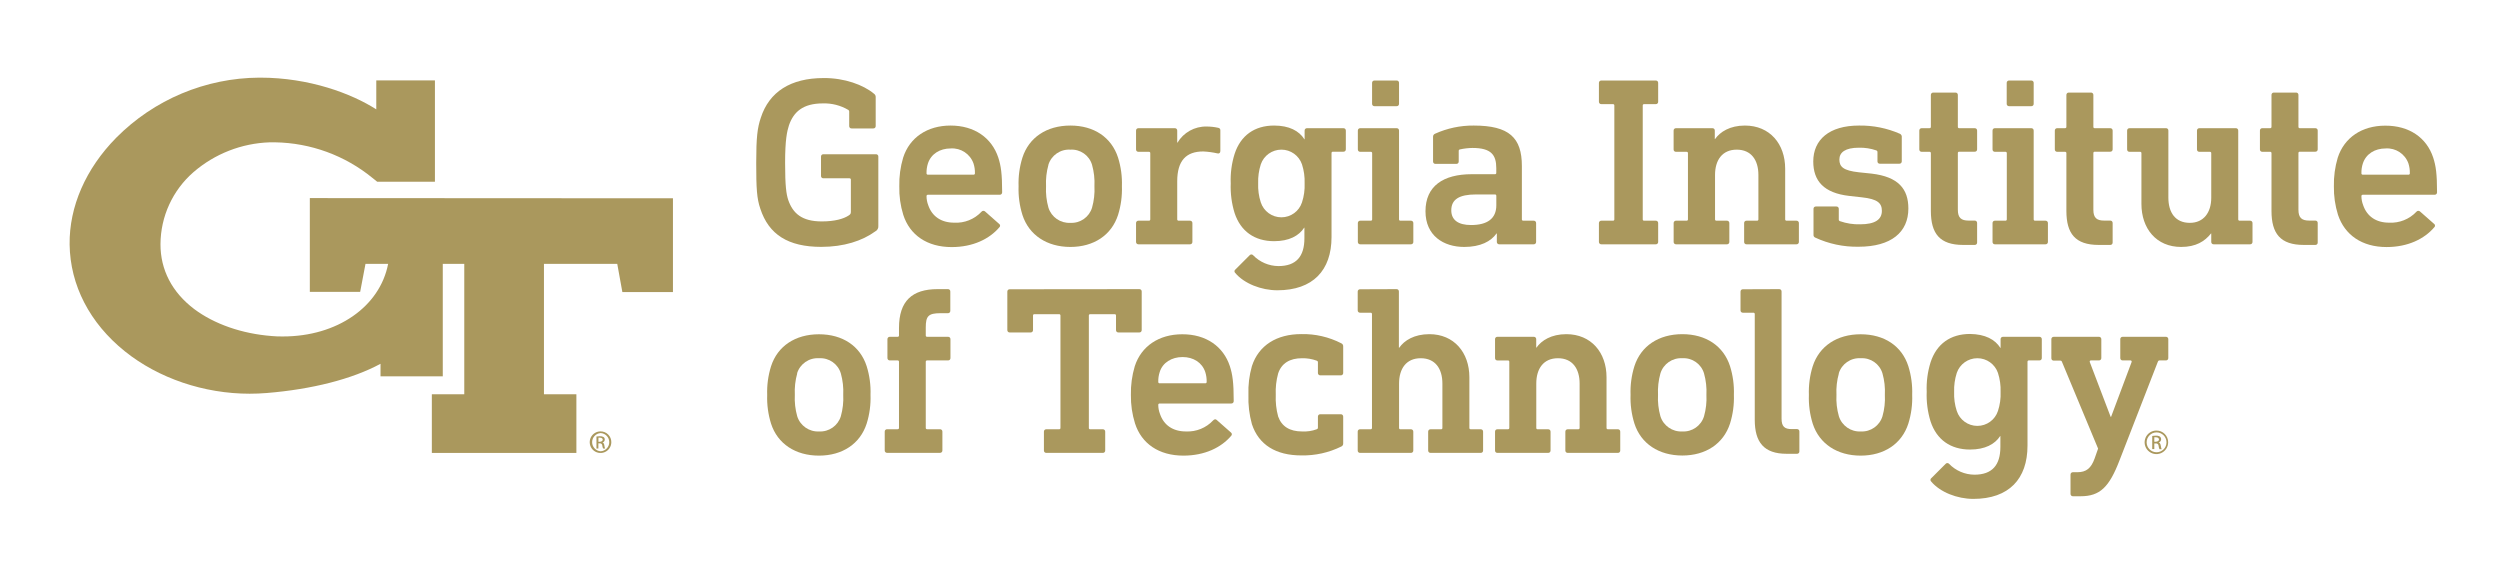
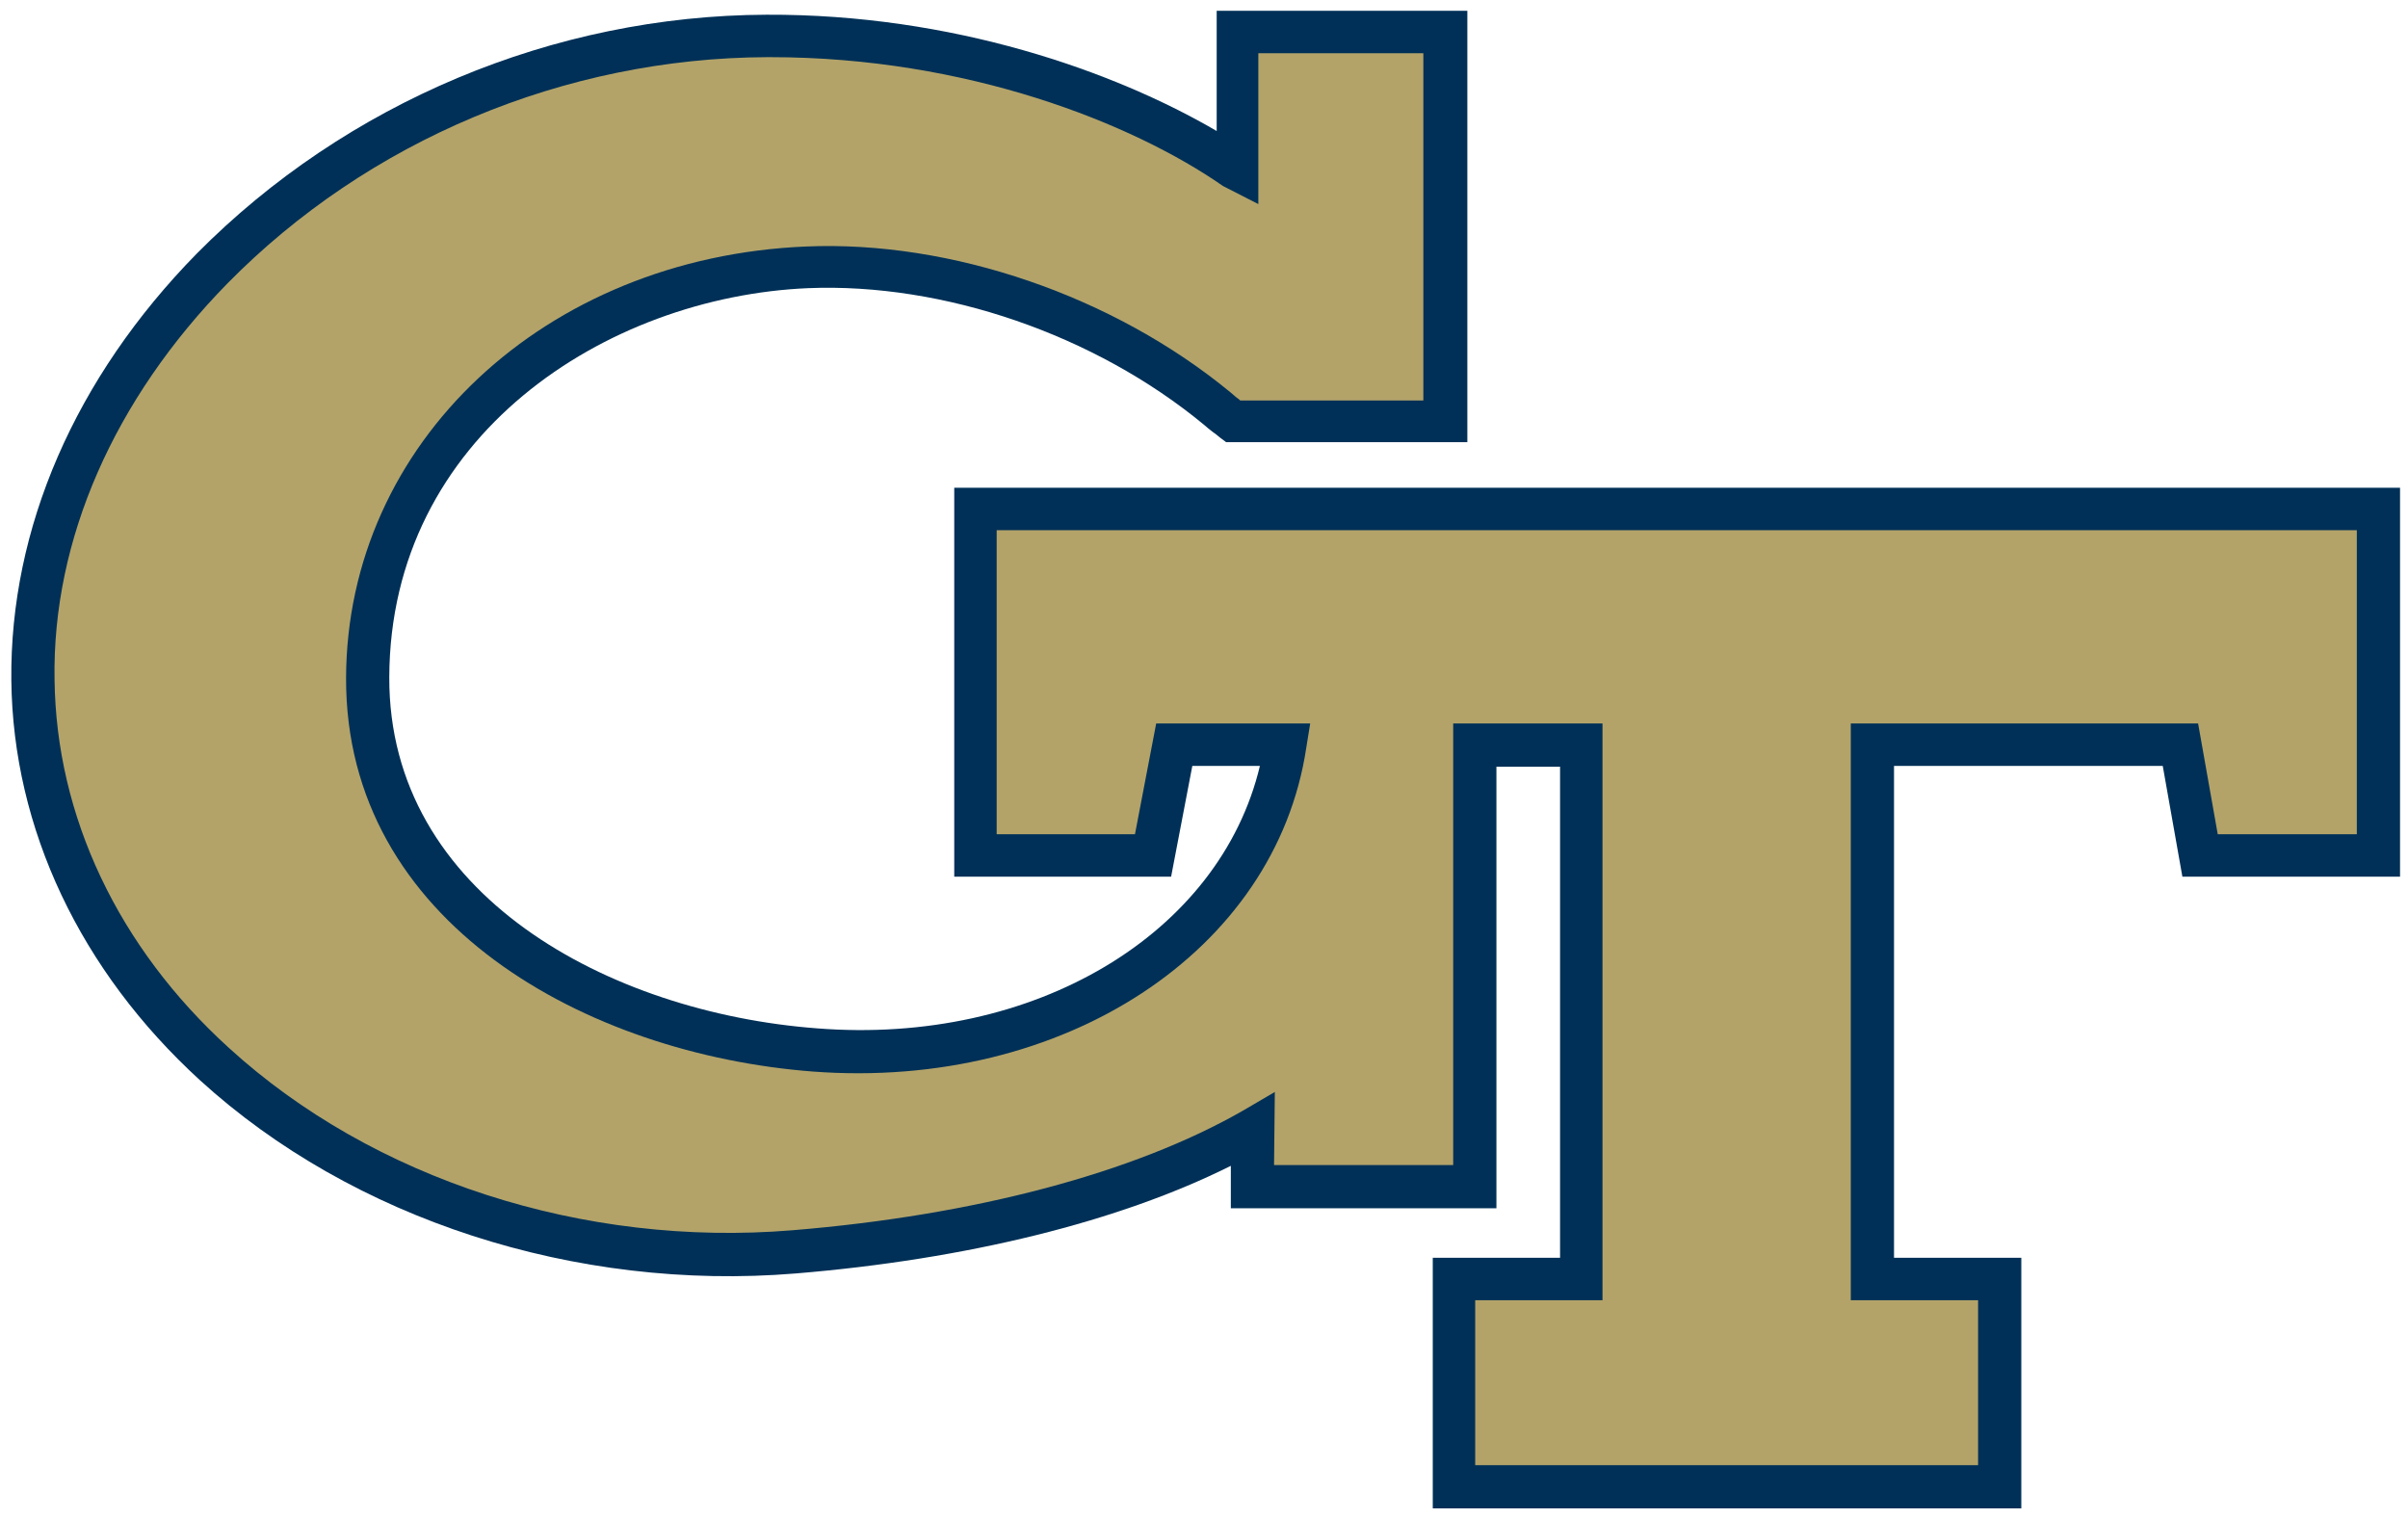
- <svg xmlns="http://www.w3.org/2000/svg" width="720" height="162" id="Layer_1" data-name="Layer 1" viewBox="0 0 720 162">
-   <defs>
-     <style>.cls-1{fill:#aa985d;}</style>
-   </defs>
-   <path class="cls-1" d="M251.72,27a1.12,1.12,0,0,1,.48,1V36.3a.65.65,0,0,1-.69.69h-6.24a.65.65,0,0,1-.7-.69V32.21a.58.58,0,0,0-.27-.56A13.56,13.56,0,0,0,237,29.78c-5.82,0-8.46,2.5-9.78,6.31-.55,1.74-1.11,4.09-1.11,10.82s.35,9,.9,10.68c1.32,3.82,3.89,6.18,9.65,6.18,3.81,0,6.31-.77,7.69-1.67.56-.34.7-.55.7-1.11V51.77a.37.37,0,0,0-.42-.42h-7.49a.65.65,0,0,1-.69-.69V45.11a.65.65,0,0,1,.69-.69h15.12a.65.65,0,0,1,.7.69V65a1.62,1.62,0,0,1-.91,1.66c-3.74,2.71-9,4.44-15.53,4.44-9.51,0-15.12-3.54-17.55-11-1-2.91-1.18-5.76-1.18-13.18s.35-10.12,1.32-13c2.42-7.49,8.6-11.44,18.1-11.44C243.19,22.43,248.67,24.44,251.72,27Z" />
-   <path class="cls-1" d="M287.51,45.39c.76,2.36,1.11,4.64,1.11,10a.68.68,0,0,1-.77.7h-20.6a.37.37,0,0,0-.41.41,7.31,7.31,0,0,0,.48,2.57c1.11,3.26,3.75,5.06,7.49,5.06A10,10,0,0,0,282.65,61a.72.72,0,0,1,1-.14l4.09,3.61a.62.62,0,0,1,.07,1c-2.84,3.33-7.56,5.69-13.73,5.69-7.08,0-12.07-3.47-13.94-9.29A25.76,25.76,0,0,1,259,53.64a26.71,26.71,0,0,1,1.11-8.25c1.87-5.83,7-9.23,13.66-9.23C280.64,36.16,285.63,39.7,287.51,45.39Zm-20.26,1.66a8.72,8.72,0,0,0-.41,2.85.37.37,0,0,0,.41.41h13.11a.37.37,0,0,0,.42-.41,8.44,8.44,0,0,0-.42-2.85,6.5,6.5,0,0,0-6.52-4.3C270.65,42.75,268.15,44.35,267.25,47.05Z" />
-   <path class="cls-1" d="M322,45.39a24.74,24.74,0,0,1,1.11,8.25A24.81,24.81,0,0,1,322,61.9c-1.87,5.82-7,9.22-13.73,9.22s-11.93-3.4-13.81-9.22a24.81,24.81,0,0,1-1.11-8.26,24.74,24.74,0,0,1,1.11-8.25c1.88-5.83,7-9.23,13.81-9.23S320.11,39.56,322,45.39Zm-20.05,2.08a19.26,19.26,0,0,0-.69,6.17,19,19,0,0,0,.69,6.17,6.26,6.26,0,0,0,6.32,4.37,6.17,6.17,0,0,0,6.24-4.37,19,19,0,0,0,.69-6.17,19.26,19.26,0,0,0-.69-6.17,6.11,6.11,0,0,0-6.24-4.37A6.21,6.21,0,0,0,301.93,47.47Z" />
-   <path class="cls-1" d="M350.76,36.79c.42.07.7.27.7.69v6c0,.49-.28.84-.83.7a23.21,23.21,0,0,0-4.1-.56c-4.92,0-7.49,2.64-7.49,8.6V63.14a.37.37,0,0,0,.42.42h3.26a.66.66,0,0,1,.69.69v5.41a.66.66,0,0,1-.69.7H327.87a.66.66,0,0,1-.69-.7V64.25a.66.66,0,0,1,.69-.69h3a.37.37,0,0,0,.41-.42v-19a.37.37,0,0,0-.41-.42h-3a.65.65,0,0,1-.69-.69V37.62a.66.66,0,0,1,.69-.7h10.48a.66.66,0,0,1,.69.7v3.47h.07a9.53,9.53,0,0,1,8.39-4.65A15.15,15.15,0,0,1,350.76,36.79Z" />
-   <path class="cls-1" d="M375.67,40.12h.06v-2.5a.66.66,0,0,1,.7-.7H386.9a.66.66,0,0,1,.7.7V43a.65.65,0,0,1-.7.69h-3a.37.37,0,0,0-.42.42V68.28c0,9.57-5.34,15.32-15.6,15.32-4.65,0-9.58-1.94-12.14-5a.62.62,0,0,1,.07-1l4.09-4.09a.65.65,0,0,1,1,0,10.26,10.26,0,0,0,7.28,3.12c5.14,0,7.49-2.78,7.49-8V65.57h-.06c-1.53,2.36-4.37,3.89-8.67,3.89-5.62,0-9.65-2.85-11.38-8.12a25.55,25.55,0,0,1-1.11-8.53,25,25,0,0,1,1.11-8.46c1.73-5.34,5.76-8.19,11.38-8.19C371.3,36.16,374.14,37.69,375.67,40.12Zm-12.56,7.21a16.19,16.19,0,0,0-.76,5.48,15.71,15.71,0,0,0,.76,5.48,6.24,6.24,0,0,0,11.86,0,15.48,15.48,0,0,0,.76-5.48,15.94,15.94,0,0,0-.76-5.48,6.27,6.27,0,0,0-11.86,0Z" />
-   <path class="cls-1" d="M402.23,36.92a.65.65,0,0,1,.69.7V63.14a.37.37,0,0,0,.42.42h3a.66.66,0,0,1,.7.69v5.41a.66.66,0,0,1-.7.7H391.76a.66.66,0,0,1-.7-.7V64.25a.66.66,0,0,1,.7-.69h3a.37.37,0,0,0,.42-.42v-19a.37.37,0,0,0-.42-.42h-3a.65.65,0,0,1-.7-.69V37.62a.66.66,0,0,1,.7-.7Zm0-13.73a.65.65,0,0,1,.69.7v6a.65.65,0,0,1-.69.69h-6.38a.65.65,0,0,1-.69-.69v-6a.65.65,0,0,1,.69-.7Z" />
-   <path class="cls-1" d="M438.3,47.81V63.14a.37.37,0,0,0,.41.42h3a.66.66,0,0,1,.69.69v5.41a.66.66,0,0,1-.69.7h-9.92a.66.66,0,0,1-.7-.7V67.24H431c-1.59,2.28-4.64,3.88-9.29,3.88-6,0-11.17-3.26-11.17-10.27,0-7.28,5.14-10.68,13.32-10.68h6.66a.36.36,0,0,0,.41-.41V48.44c0-3.82-1.45-5.83-6.86-5.83a18.27,18.27,0,0,0-3.61.42c-.28.07-.35.21-.35.48v3a.65.65,0,0,1-.69.69h-6a.66.66,0,0,1-.7-.69V39.42a.9.9,0,0,1,.56-.9,26.51,26.51,0,0,1,11.16-2.36C434.62,36.16,438.3,39.63,438.3,47.81ZM425.12,56c-4.93,0-7.15,1.46-7.15,4.58,0,2.77,2,4.23,5.69,4.23,4.72,0,7.28-1.87,7.28-5.69v-2.7c0-.28-.13-.42-.41-.42Z" />
-   <path class="cls-1" d="M476.86,23.19a.65.65,0,0,1,.69.7V29.3a.65.65,0,0,1-.69.69h-3.33a.37.37,0,0,0-.42.41V63.14a.37.37,0,0,0,.42.42h3.33a.65.65,0,0,1,.69.69v5.41a.65.65,0,0,1-.69.7H461.18a.66.66,0,0,1-.69-.7V64.25a.66.66,0,0,1,.69-.69h3.33a.37.37,0,0,0,.42-.42V30.4a.37.37,0,0,0-.42-.41h-3.33a.66.66,0,0,1-.69-.69V23.89a.66.66,0,0,1,.69-.7Z" />
-   <path class="cls-1" d="M514.13,48.58V63.14a.37.37,0,0,0,.41.42h2.85a.66.66,0,0,1,.69.69v5.41a.66.66,0,0,1-.69.7H503a.65.65,0,0,1-.69-.7V64.25a.65.65,0,0,1,.69-.69h3a.37.37,0,0,0,.42-.42V50.38c0-4.3-2.08-7.28-6.24-7.28s-6.25,3-6.25,7.28V63.14a.37.37,0,0,0,.42.42h3a.66.66,0,0,1,.7.69v5.41a.66.66,0,0,1-.7.7H482.71a.66.66,0,0,1-.7-.7V64.25a.66.66,0,0,1,.7-.69h3a.37.37,0,0,0,.42-.42v-19a.37.37,0,0,0-.42-.42h-3A.65.65,0,0,1,482,43V37.62a.66.66,0,0,1,.7-.7h10.47a.65.65,0,0,1,.69.7v2.43h.07c1.46-2.08,4.3-3.89,8.6-3.89C509.69,36.16,514.13,41.43,514.13,48.58Z" />
-   <path class="cls-1" d="M547.16,38.52a.94.94,0,0,1,.55,1v6.94a.66.66,0,0,1-.69.69H541.4a.65.65,0,0,1-.69-.69V43.86a.51.51,0,0,0-.35-.55,14.31,14.31,0,0,0-5-.77c-3.89,0-5.62,1.32-5.62,3.4s1.11,3.19,5.62,3.68L539,50c7.77.91,10.61,4.44,10.61,10.06,0,6.8-4.92,11-14.35,11a28.4,28.4,0,0,1-12.49-2.64.79.79,0,0,1-.48-.83V60.16a.65.65,0,0,1,.69-.69h5.9a.65.65,0,0,1,.69.69v3.05a.47.47,0,0,0,.35.49,16.19,16.19,0,0,0,5.82.9c4.3,0,6.24-1.39,6.24-3.88,0-2.22-1.24-3.4-5.75-3.89l-3.68-.41c-7.28-.84-10.33-4.3-10.33-9.92,0-6.25,4.57-10.34,13.18-10.34A28.3,28.3,0,0,1,547.16,38.52Z" />
-   <path class="cls-1" d="M563.16,26.66a.66.66,0,0,1,.7.69v9.16a.36.36,0,0,0,.41.41h4.44a.66.66,0,0,1,.7.7V43a.65.65,0,0,1-.7.69h-4.44a.37.37,0,0,0-.41.42v16.3c0,2.36,1,3.12,3.12,3.12h1.73a.66.66,0,0,1,.7.69v5.62a.66.66,0,0,1-.7.7h-3.33c-6.72,0-9.29-3.26-9.29-9.79V44.14a.37.37,0,0,0-.42-.42h-2.22a.65.65,0,0,1-.69-.69V37.62a.66.66,0,0,1,.69-.7h2.22c.28,0,.42-.13.42-.41V27.35a.66.66,0,0,1,.69-.69Z" />
-   <path class="cls-1" d="M585,36.92a.66.66,0,0,1,.7.7V63.14a.37.37,0,0,0,.41.42h3a.66.66,0,0,1,.69.69v5.41a.66.66,0,0,1-.69.7H574.54a.65.65,0,0,1-.69-.7V64.25a.65.65,0,0,1,.69-.69h3a.37.37,0,0,0,.42-.42v-19a.37.37,0,0,0-.42-.42h-3a.65.65,0,0,1-.69-.69V37.62a.65.65,0,0,1,.69-.7Zm0-13.73a.66.66,0,0,1,.7.7v6a.65.65,0,0,1-.7.69h-6.38a.65.65,0,0,1-.69-.69v-6a.66.66,0,0,1,.69-.7Z" />
-   <path class="cls-1" d="M602.19,26.66a.66.66,0,0,1,.7.69v9.16a.36.36,0,0,0,.41.41h4.44a.66.66,0,0,1,.7.7V43a.65.65,0,0,1-.7.69H603.3a.37.37,0,0,0-.41.42v16.3c0,2.36,1,3.12,3.12,3.12h1.73a.66.66,0,0,1,.7.69v5.62a.66.66,0,0,1-.7.7h-3.33c-6.72,0-9.29-3.26-9.29-9.79V44.14a.37.37,0,0,0-.42-.42h-2.22a.65.65,0,0,1-.69-.69V37.62a.66.66,0,0,1,.69-.7h2.22c.28,0,.42-.13.42-.41V27.35a.66.66,0,0,1,.69-.69Z" />
-   <path class="cls-1" d="M643.92,36.92a.66.66,0,0,1,.69.7V63.14a.37.37,0,0,0,.42.42h3a.66.66,0,0,1,.69.69v5.41a.66.66,0,0,1-.69.7H637.53a.66.66,0,0,1-.69-.7V67.24h-.07c-1.8,2.28-4.37,3.88-8.6,3.88-7.14,0-11.44-5.27-11.44-12.42V44.14a.37.37,0,0,0-.42-.42h-3a.65.65,0,0,1-.7-.69V37.62a.66.66,0,0,1,.7-.7H623.8a.65.65,0,0,1,.69.7V56.9c0,4.3,2,7.28,6.18,7.28,4,0,6.17-3,6.17-7.21V44.14a.37.37,0,0,0-.42-.42h-3a.65.65,0,0,1-.69-.69V37.62a.66.66,0,0,1,.69-.7Z" />
-   <path class="cls-1" d="M661.26,26.66a.65.65,0,0,1,.69.69v9.16c0,.28.14.41.42.41h4.44a.65.65,0,0,1,.69.7V43a.65.65,0,0,1-.69.69h-4.44a.37.37,0,0,0-.42.42v16.3c0,2.36,1,3.12,3.13,3.12h1.73a.65.65,0,0,1,.69.69v5.62a.65.65,0,0,1-.69.7h-3.33c-6.73,0-9.29-3.26-9.29-9.79V44.14a.37.37,0,0,0-.42-.42h-2.22a.65.65,0,0,1-.69-.69V37.62a.65.65,0,0,1,.69-.7h2.22c.28,0,.42-.13.42-.41V27.35a.65.65,0,0,1,.69-.69Z" />
-   <path class="cls-1" d="M700.76,45.39c.77,2.36,1.11,4.64,1.11,10a.68.68,0,0,1-.76.7h-20.6a.37.37,0,0,0-.42.41,7.3,7.3,0,0,0,.49,2.57c1.11,3.26,3.74,5.06,7.49,5.06A10.08,10.08,0,0,0,695.91,61a.72.72,0,0,1,1-.14L701,64.46a.62.62,0,0,1,.07,1c-2.84,3.33-7.56,5.69-13.73,5.69-7.08,0-12.07-3.47-14-9.29a26.05,26.05,0,0,1-1.18-8.19,26.71,26.71,0,0,1,1.11-8.25c1.88-5.83,7-9.23,13.67-9.23C693.9,36.16,698.89,39.7,700.76,45.39Zm-20.25,1.66a8.44,8.44,0,0,0-.42,2.85.37.37,0,0,0,.42.41h13.11a.36.36,0,0,0,.41-.41,8.46,8.46,0,0,0-.41-2.85,6.5,6.5,0,0,0-6.52-4.3C683.91,42.75,681.41,44.35,680.51,47.05Z" />
-   <path class="cls-1" d="M173,124.24h0a3.11,3.11,0,1,0,3.06,3.1A3.08,3.08,0,0,0,172.93,124.24Zm0,5.73a2.63,2.63,0,0,1,0-5.25h0a2.63,2.63,0,0,1,0,5.25Z" />
-   <path class="cls-1" d="M173.5,127.45v0a.86.86,0,0,0,.67-.84.85.85,0,0,0-.31-.72,1.87,1.87,0,0,0-1.08-.26,6.45,6.45,0,0,0-1,.08v3.46h.55v-1.49h.39a.65.65,0,0,1,.74.61,2.33,2.33,0,0,0,.24.88h.58a2.55,2.55,0,0,1-.22-.85C174,127.78,173.8,127.5,173.5,127.45Zm-.75-.22h-.4v-1.18l.4,0c.62,0,.84.3.84.6S173.21,127.23,172.75,127.23Z" />
-   <path class="cls-1" d="M74.92,23.17h0Z" />
-   <path class="cls-1" d="M89.23,57.05v27h14.5L105.26,76h6.52C109.39,88.35,97.09,96.9,81.5,96.9c-1.07,0-2.15,0-3.22-.12C69.64,96.11,61.7,93.33,55.92,89c-6.38-4.84-9.73-11.3-9.7-18.7a27.65,27.65,0,0,1,9.51-20.73,35.39,35.39,0,0,1,21.94-8.58c.52,0,1,0,1.58,0a45.44,45.44,0,0,1,28,10.24,4.9,4.9,0,0,0,.58.46,5.36,5.36,0,0,1,.56.45l.22.19h16.65V23.16H108.37V31.5c-7.11-4.55-19.26-9.14-33.45-9.14h-.24A58.5,58.5,0,0,0,33.46,39.68c-8.79,8.93-13.55,19.85-13.41,30.75.16,11.72,5.8,22.64,15.91,30.75,9.66,7.76,22.77,12.21,35.94,12.21,1.63,0,3.28-.07,4.9-.2,13-1.06,24.62-4,32.79-8.42l0,3.61h17.93V76h6.19v37.55h-9.34v16.89H166V113.55h-9.34V76h21.11l1.47,8.11h14.57v-27ZM74.92,23.17h0Z" />
-   <path class="cls-1" d="M249.6,105.46a24.81,24.81,0,0,1,1.11,8.26A24.78,24.78,0,0,1,249.6,122c-1.88,5.83-7,9.22-13.74,9.22s-11.93-3.39-13.8-9.22a24.78,24.78,0,0,1-1.11-8.25,24.81,24.81,0,0,1,1.11-8.26c1.87-5.82,7-9.22,13.8-9.22S247.72,99.64,249.6,105.46Zm-20,2.08a19.33,19.33,0,0,0-.69,6.18,19,19,0,0,0,.69,6.17,6.26,6.26,0,0,0,6.31,4.37,6.2,6.2,0,0,0,6.25-4.37,19,19,0,0,0,.69-6.17,19.33,19.33,0,0,0-.69-6.18,6.14,6.14,0,0,0-6.25-4.37A6.21,6.21,0,0,0,229.55,107.54Z" />
-   <path class="cls-1" d="M273,83.27a.65.65,0,0,1,.69.69v5.55a.65.65,0,0,1-.69.69h-2.15c-3.47,0-4.23.84-4.23,4.09v2.29a.37.37,0,0,0,.42.42h6a.65.65,0,0,1,.69.69v5.41a.65.65,0,0,1-.69.7h-6a.37.37,0,0,0-.42.41v19c0,.28.14.41.42.41h3.67a.66.66,0,0,1,.7.7v5.41a.66.66,0,0,1-.7.69H255.49a.66.66,0,0,1-.69-.69v-5.41a.66.66,0,0,1,.69-.7h3c.28,0,.42-.13.42-.41v-19a.37.37,0,0,0-.42-.41h-2.21a.66.66,0,0,1-.7-.7V97.69a.66.66,0,0,1,.7-.69h2.21a.37.37,0,0,0,.42-.42V94.43c0-7.77,3.82-11.16,11.1-11.16Z" />
-   <path class="cls-1" d="M328.11,83.27a.65.65,0,0,1,.7.69v11.1a.66.66,0,0,1-.7.69h-6a.66.66,0,0,1-.7-.69V90.9c0-.28-.13-.42-.41-.42H314a.37.37,0,0,0-.41.42v32.32a.36.36,0,0,0,.41.41h3.61a.65.65,0,0,1,.69.7v5.41a.65.65,0,0,1-.69.69H301.34a.65.65,0,0,1-.69-.69v-5.41a.65.65,0,0,1,.69-.7H305a.36.36,0,0,0,.41-.41V90.9a.37.37,0,0,0-.41-.42h-7.08c-.28,0-.41.14-.41.42v4.16a.66.66,0,0,1-.7.69h-6a.66.66,0,0,1-.7-.69V84a.65.65,0,0,1,.7-.69Z" />
-   <path class="cls-1" d="M354.2,105.46c.76,2.36,1.11,4.65,1.11,10.06a.67.67,0,0,1-.76.69H334a.37.37,0,0,0-.42.42,7.35,7.35,0,0,0,.49,2.57c1.1,3.26,3.74,5.06,7.49,5.06a10.07,10.07,0,0,0,7.83-3.19c.35-.35.7-.42,1-.14l4.1,3.61a.63.63,0,0,1,.07,1c-2.85,3.33-7.56,5.68-13.74,5.68-7.07,0-12.07-3.46-13.94-9.29a26,26,0,0,1-1.18-8.18,26.78,26.78,0,0,1,1.11-8.26c1.87-5.82,7-9.22,13.67-9.22C347.33,96.24,352.33,99.77,354.2,105.46ZM334,107.13a8.38,8.38,0,0,0-.42,2.84.37.37,0,0,0,.42.42h13.11a.37.37,0,0,0,.41-.42,8.66,8.66,0,0,0-.41-2.84c-.91-2.71-3.4-4.3-6.53-4.3S334.85,104.42,334,107.13Z" />
-   <path class="cls-1" d="M386.29,98.87a.9.9,0,0,1,.55.9v7.63a.66.66,0,0,1-.69.7h-5.9a.66.66,0,0,1-.69-.7v-3.05c0-.28-.07-.34-.35-.48a11.66,11.66,0,0,0-4.23-.7c-3.54,0-5.9,1.46-6.87,4.37a19.86,19.86,0,0,0-.69,6.18,20.31,20.31,0,0,0,.69,6.24c1,2.84,3.33,4.3,6.87,4.3a10.58,10.58,0,0,0,4.23-.63c.28-.13.35-.2.35-.48V120a.66.66,0,0,1,.69-.7h5.9a.66.66,0,0,1,.69.7v7.7a.9.9,0,0,1-.55.9,24.89,24.89,0,0,1-11.52,2.56c-7.28,0-12.27-3.05-14.22-9a27.87,27.87,0,0,1-1-8.46,26.41,26.41,0,0,1,1-8.26c1.95-6,7.15-9.22,14.22-9.22A24,24,0,0,1,386.29,98.87Z" />
-   <path class="cls-1" d="M402.18,83.27a.65.65,0,0,1,.7.69v16.16H403c1.45-2.08,4.3-3.88,8.67-3.88,7.07,0,11.51,5.27,11.51,12.41v14.57c0,.28.14.41.42.41h2.84a.65.65,0,0,1,.69.7v5.41a.65.65,0,0,1-.69.69H412a.66.66,0,0,1-.69-.69v-5.41a.66.66,0,0,1,.69-.7h3a.36.36,0,0,0,.41-.41V110.46c0-4.3-2.08-7.29-6.24-7.29s-6.24,3-6.24,7.29v12.76a.36.36,0,0,0,.41.41h3a.66.66,0,0,1,.69.7v5.41a.66.66,0,0,1-.69.69H391.71a.65.65,0,0,1-.69-.69v-5.41a.65.65,0,0,1,.69-.7h3c.28,0,.42-.13.42-.41V90.48a.37.37,0,0,0-.42-.42h-3a.65.65,0,0,1-.69-.69V84a.65.65,0,0,1,.69-.69Z" />
-   <path class="cls-1" d="M462.68,108.65v14.57c0,.28.14.41.42.41h2.84a.65.65,0,0,1,.69.7v5.41a.65.65,0,0,1-.69.69H451.51a.66.66,0,0,1-.69-.69v-5.41a.66.66,0,0,1,.69-.7h3c.28,0,.42-.13.42-.41V110.46c0-4.3-2.08-7.29-6.24-7.29s-6.24,3-6.24,7.29v12.76a.36.36,0,0,0,.41.41h3a.66.66,0,0,1,.7.7v5.41a.66.66,0,0,1-.7.69H431.26a.65.65,0,0,1-.69-.69v-5.41a.65.65,0,0,1,.69-.7h3c.28,0,.42-.13.42-.41v-19a.37.37,0,0,0-.42-.41h-3a.65.65,0,0,1-.69-.7V97.69a.65.65,0,0,1,.69-.69h10.47a.66.66,0,0,1,.7.69v2.43h.07c1.45-2.08,4.3-3.88,8.6-3.88C458.24,96.24,462.68,101.51,462.68,108.65Z" />
-   <path class="cls-1" d="M498.25,105.46a24.81,24.81,0,0,1,1.11,8.26,24.78,24.78,0,0,1-1.11,8.25c-1.88,5.83-7,9.22-13.74,9.22s-11.93-3.39-13.8-9.22a24.78,24.78,0,0,1-1.11-8.25,24.81,24.81,0,0,1,1.11-8.26c1.87-5.82,7-9.22,13.8-9.22S496.37,99.64,498.25,105.46Zm-20.05,2.08a19.33,19.33,0,0,0-.69,6.18,19,19,0,0,0,.69,6.17,6.26,6.26,0,0,0,6.31,4.37,6.18,6.18,0,0,0,6.25-4.37,19,19,0,0,0,.69-6.17,19.33,19.33,0,0,0-.69-6.18,6.13,6.13,0,0,0-6.25-4.37A6.21,6.21,0,0,0,478.2,107.54Z" />
-   <path class="cls-1" d="M512.4,83.27a.65.65,0,0,1,.69.69v36.62c0,2.29.9,3,2.91,3h1.53a.65.65,0,0,1,.69.7V130a.65.65,0,0,1-.69.69h-3c-6.52,0-9.16-3.33-9.16-9.78V90.48a.37.37,0,0,0-.41-.42h-3a.65.65,0,0,1-.69-.69V84a.65.65,0,0,1,.69-.69Z" />
-   <path class="cls-1" d="M549.6,105.46a24.81,24.81,0,0,1,1.11,8.26A24.78,24.78,0,0,1,549.6,122c-1.87,5.83-7,9.22-13.73,9.22s-11.93-3.39-13.81-9.22a24.81,24.81,0,0,1-1.1-8.25,24.84,24.84,0,0,1,1.1-8.26c1.88-5.82,7-9.22,13.81-9.22S547.73,99.64,549.6,105.46Zm-20,2.08a19,19,0,0,0-.7,6.18,18.73,18.73,0,0,0,.7,6.17,6.26,6.26,0,0,0,6.31,4.37,6.18,6.18,0,0,0,6.24-4.37,18.77,18.77,0,0,0,.69-6.17,19,19,0,0,0-.69-6.18,6.12,6.12,0,0,0-6.24-4.37A6.21,6.21,0,0,0,529.56,107.54Z" />
-   <path class="cls-1" d="M576.1,100.19h.07v-2.5a.66.66,0,0,1,.7-.69h10.47a.66.66,0,0,1,.7.69v5.41a.66.66,0,0,1-.7.7h-3a.37.37,0,0,0-.42.41v24.14c0,9.57-5.34,15.33-15.6,15.33-4.65,0-9.58-1.94-12.14-5a.63.63,0,0,1,.07-1l4.09-4.09a.66.66,0,0,1,1,0,10.26,10.26,0,0,0,7.28,3.12c5.14,0,7.49-2.77,7.49-8v-3.12h-.07c-1.52,2.35-4.37,3.88-8.67,3.88-5.61,0-9.64-2.84-11.37-8.11a25.58,25.58,0,0,1-1.11-8.54,25.12,25.12,0,0,1,1.11-8.46c1.73-5.34,5.76-8.18,11.37-8.18C571.73,96.24,574.58,97.76,576.1,100.19Zm-12.55,7.21a16.23,16.23,0,0,0-.76,5.48,15.67,15.67,0,0,0,.76,5.48,6.24,6.24,0,0,0,11.86,0,15.44,15.44,0,0,0,.76-5.48,16,16,0,0,0-.76-5.48,6.27,6.27,0,0,0-11.86,0Z" />
-   <path class="cls-1" d="M623.78,97a.66.66,0,0,1,.69.69v5.41a.66.66,0,0,1-.69.7H622c-.27,0-.41.07-.55.41l-11,28.3c-3,7.84-5.69,10.41-11.24,10.41H597a.66.66,0,0,1-.69-.7v-5.55A.66.66,0,0,1,597,136h1.25c2.64,0,4-1.18,5-3.95l1-2.85-10.41-25a.46.46,0,0,0-.48-.34h-1.88a.66.66,0,0,1-.69-.7V97.69a.66.66,0,0,1,.69-.69h13a.66.66,0,0,1,.7.69v5.41a.66.66,0,0,1-.7.7H602.2c-.34,0-.41.21-.34.48l6,15.75H608l5.9-15.75a.34.34,0,0,0-.35-.48h-2.22a.65.65,0,0,1-.69-.7V97.69a.65.65,0,0,1,.69-.69Z" />
-   <path class="cls-1" d="M621.09,124h0a3.39,3.39,0,1,0,3.34,3.38A3.35,3.35,0,0,0,621.07,124Zm0,6.25a2.86,2.86,0,0,1,0-5.72h0a2.86,2.86,0,0,1,0,5.72Z" />
-   <path class="cls-1" d="M621.69,127.45v0a1,1,0,0,0,.39-1.7,2,2,0,0,0-1.17-.28,6.29,6.29,0,0,0-1.07.09v3.77h.6v-1.62h.42a.7.7,0,0,1,.81.66,2.9,2.9,0,0,0,.26,1h.63a3.15,3.15,0,0,1-.24-.93C622.24,127.81,622,127.51,621.69,127.45Zm-.81-.24h-.44v-1.28a3.94,3.94,0,0,1,.44,0c.67,0,.91.33.91.67S621.37,127.21,620.88,127.21Z" />
+ <svg xmlns="http://www.w3.org/2000/svg" viewBox="0 0 250 157.488" height="157.49" width="250">
+   <g transform="matrix(.81578 0 0 .81578 1.1766 1.1197)">
+     <path fill="#003057" d="m120 60.7v49.5h27.6l2.7-14.1h8.6c-5.1 21.4-28.7 35.6-56.4 33.4-26.3-2-54.5-16.9-54.4-44.7 0.1-30.7 27.6-48.4 53.3-49.5 17.2-0.7 36.5 5.9 50.4 17.4 0.8 0.7 1 0.8 1.1 0.9s0.2 0.1 0.9 0.7l0.8 0.6h30.7v-54.9h-31.9v15.3c-13-7.6-33.6-14.9-57.3-14.8-27.1 0.1-53.5 11.2-72.5 30.4-15.5 15.8-23.8 35-23.6 54.3 0.2 18.9 8.8 37 24 50.9 19.4 17.7 47.8 26.9 75.8 24.6 21.8-1.8 41.2-6.6 55.4-13.7v5.4h33.8v-56.2h8.1v62.5h-16.2v31.9h74.9v-31.9h-16.2v-62.6h34.2l2.5 14.1h27.7v-49.5h-184z" />
+     <path d="m125.4 104.8h17.6l2.7-14.1h19.6l-0.5 3.1c-3.9 25.9-30.9 43.6-62.8 41.2-28.7-2.2-59.5-18.9-59.4-50.1 0.1-29.9 25.3-53.5 58.5-54.9 18.5-0.8 39.2 6.3 54.1 18.6 0.6 0.5 0.6 0.5 0.7 0.6s0.2 0.1 0.5 0.4h23.3v-44.2h-21v19.2l-4.5-2.3c-11.5-8-32.6-16.4-57.6-16.4h-0.4c-25.8 0.1-50.8 10.6-68.7 28.8-14.4 14.7-22.3 32.6-22 50.4 0.2 17.4 8.1 34.1 22.2 46.9 18.3 16.7 45.1 25.4 71.7 23.2 23.2-1.9 43.5-7.3 57.3-15.2l4.1-2.4-0.1 9.3h22.8v-56.2h19v73.4h-16.2v21h64v-21h-16.2v-73.4h44.2l2.5 14.1h17.7v-38.7h-173.1v38.7z" class="st1" fill="#b3a369" />
+   </g>
</svg>
